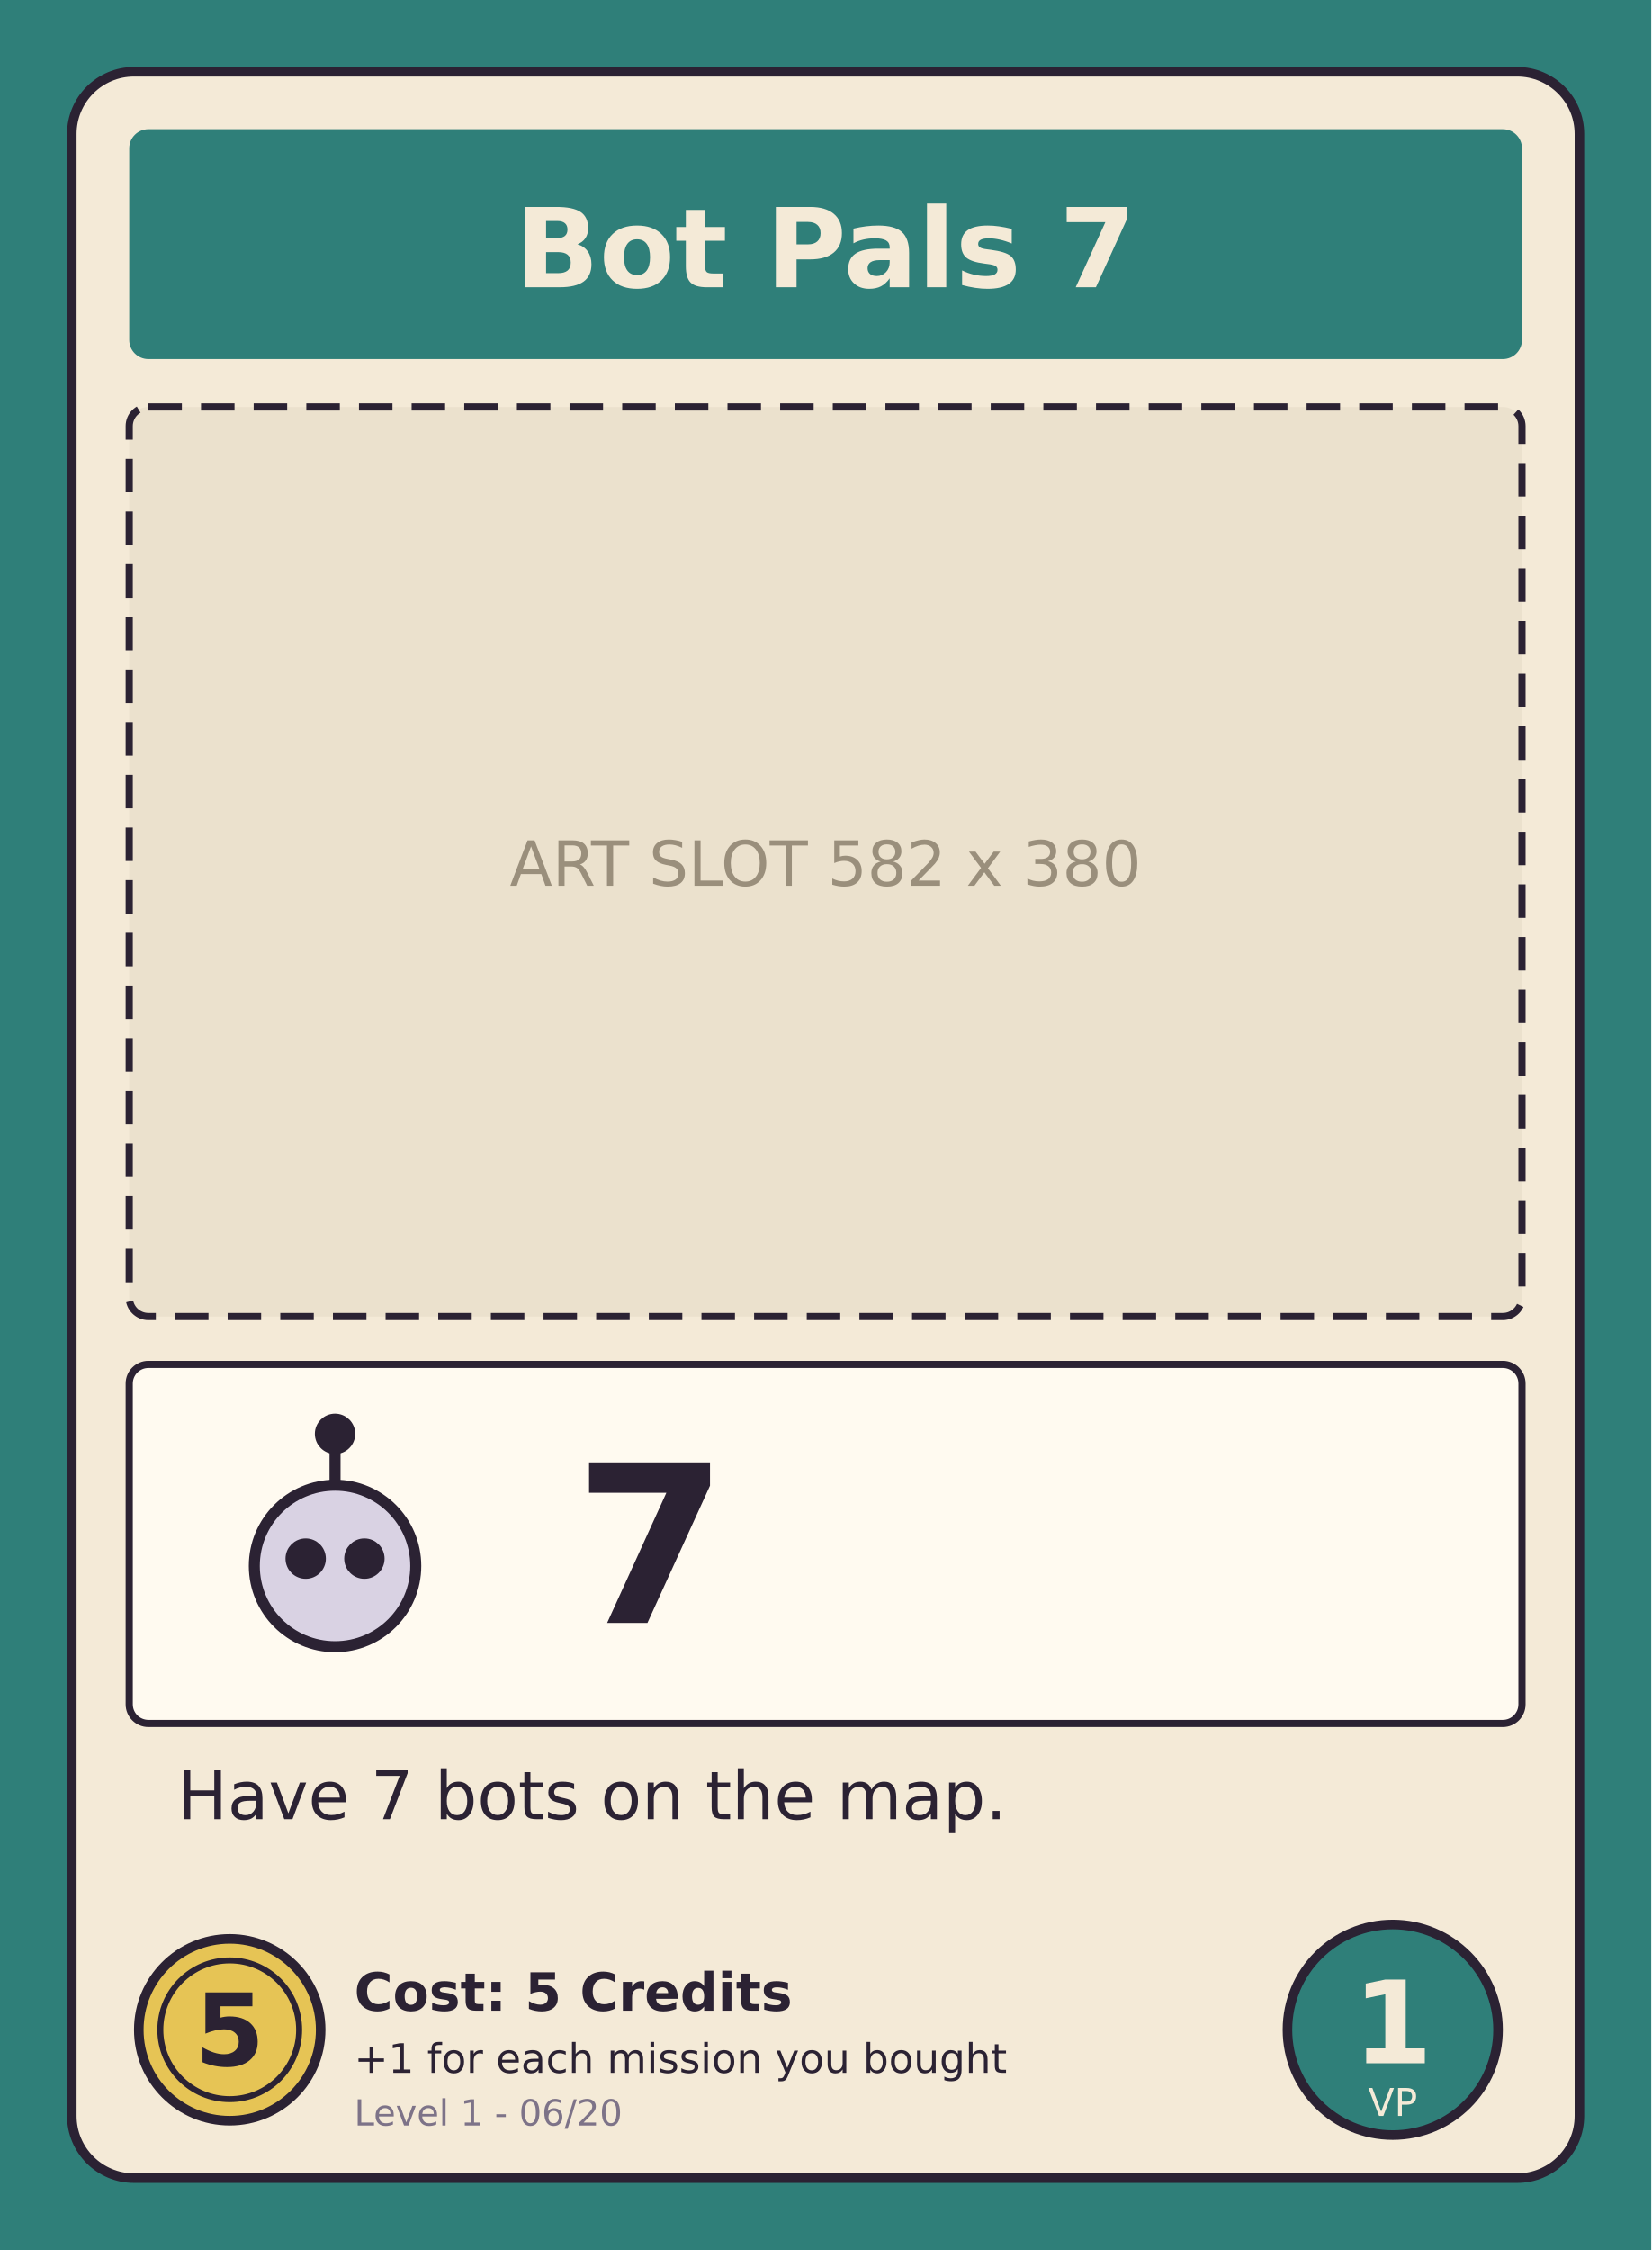
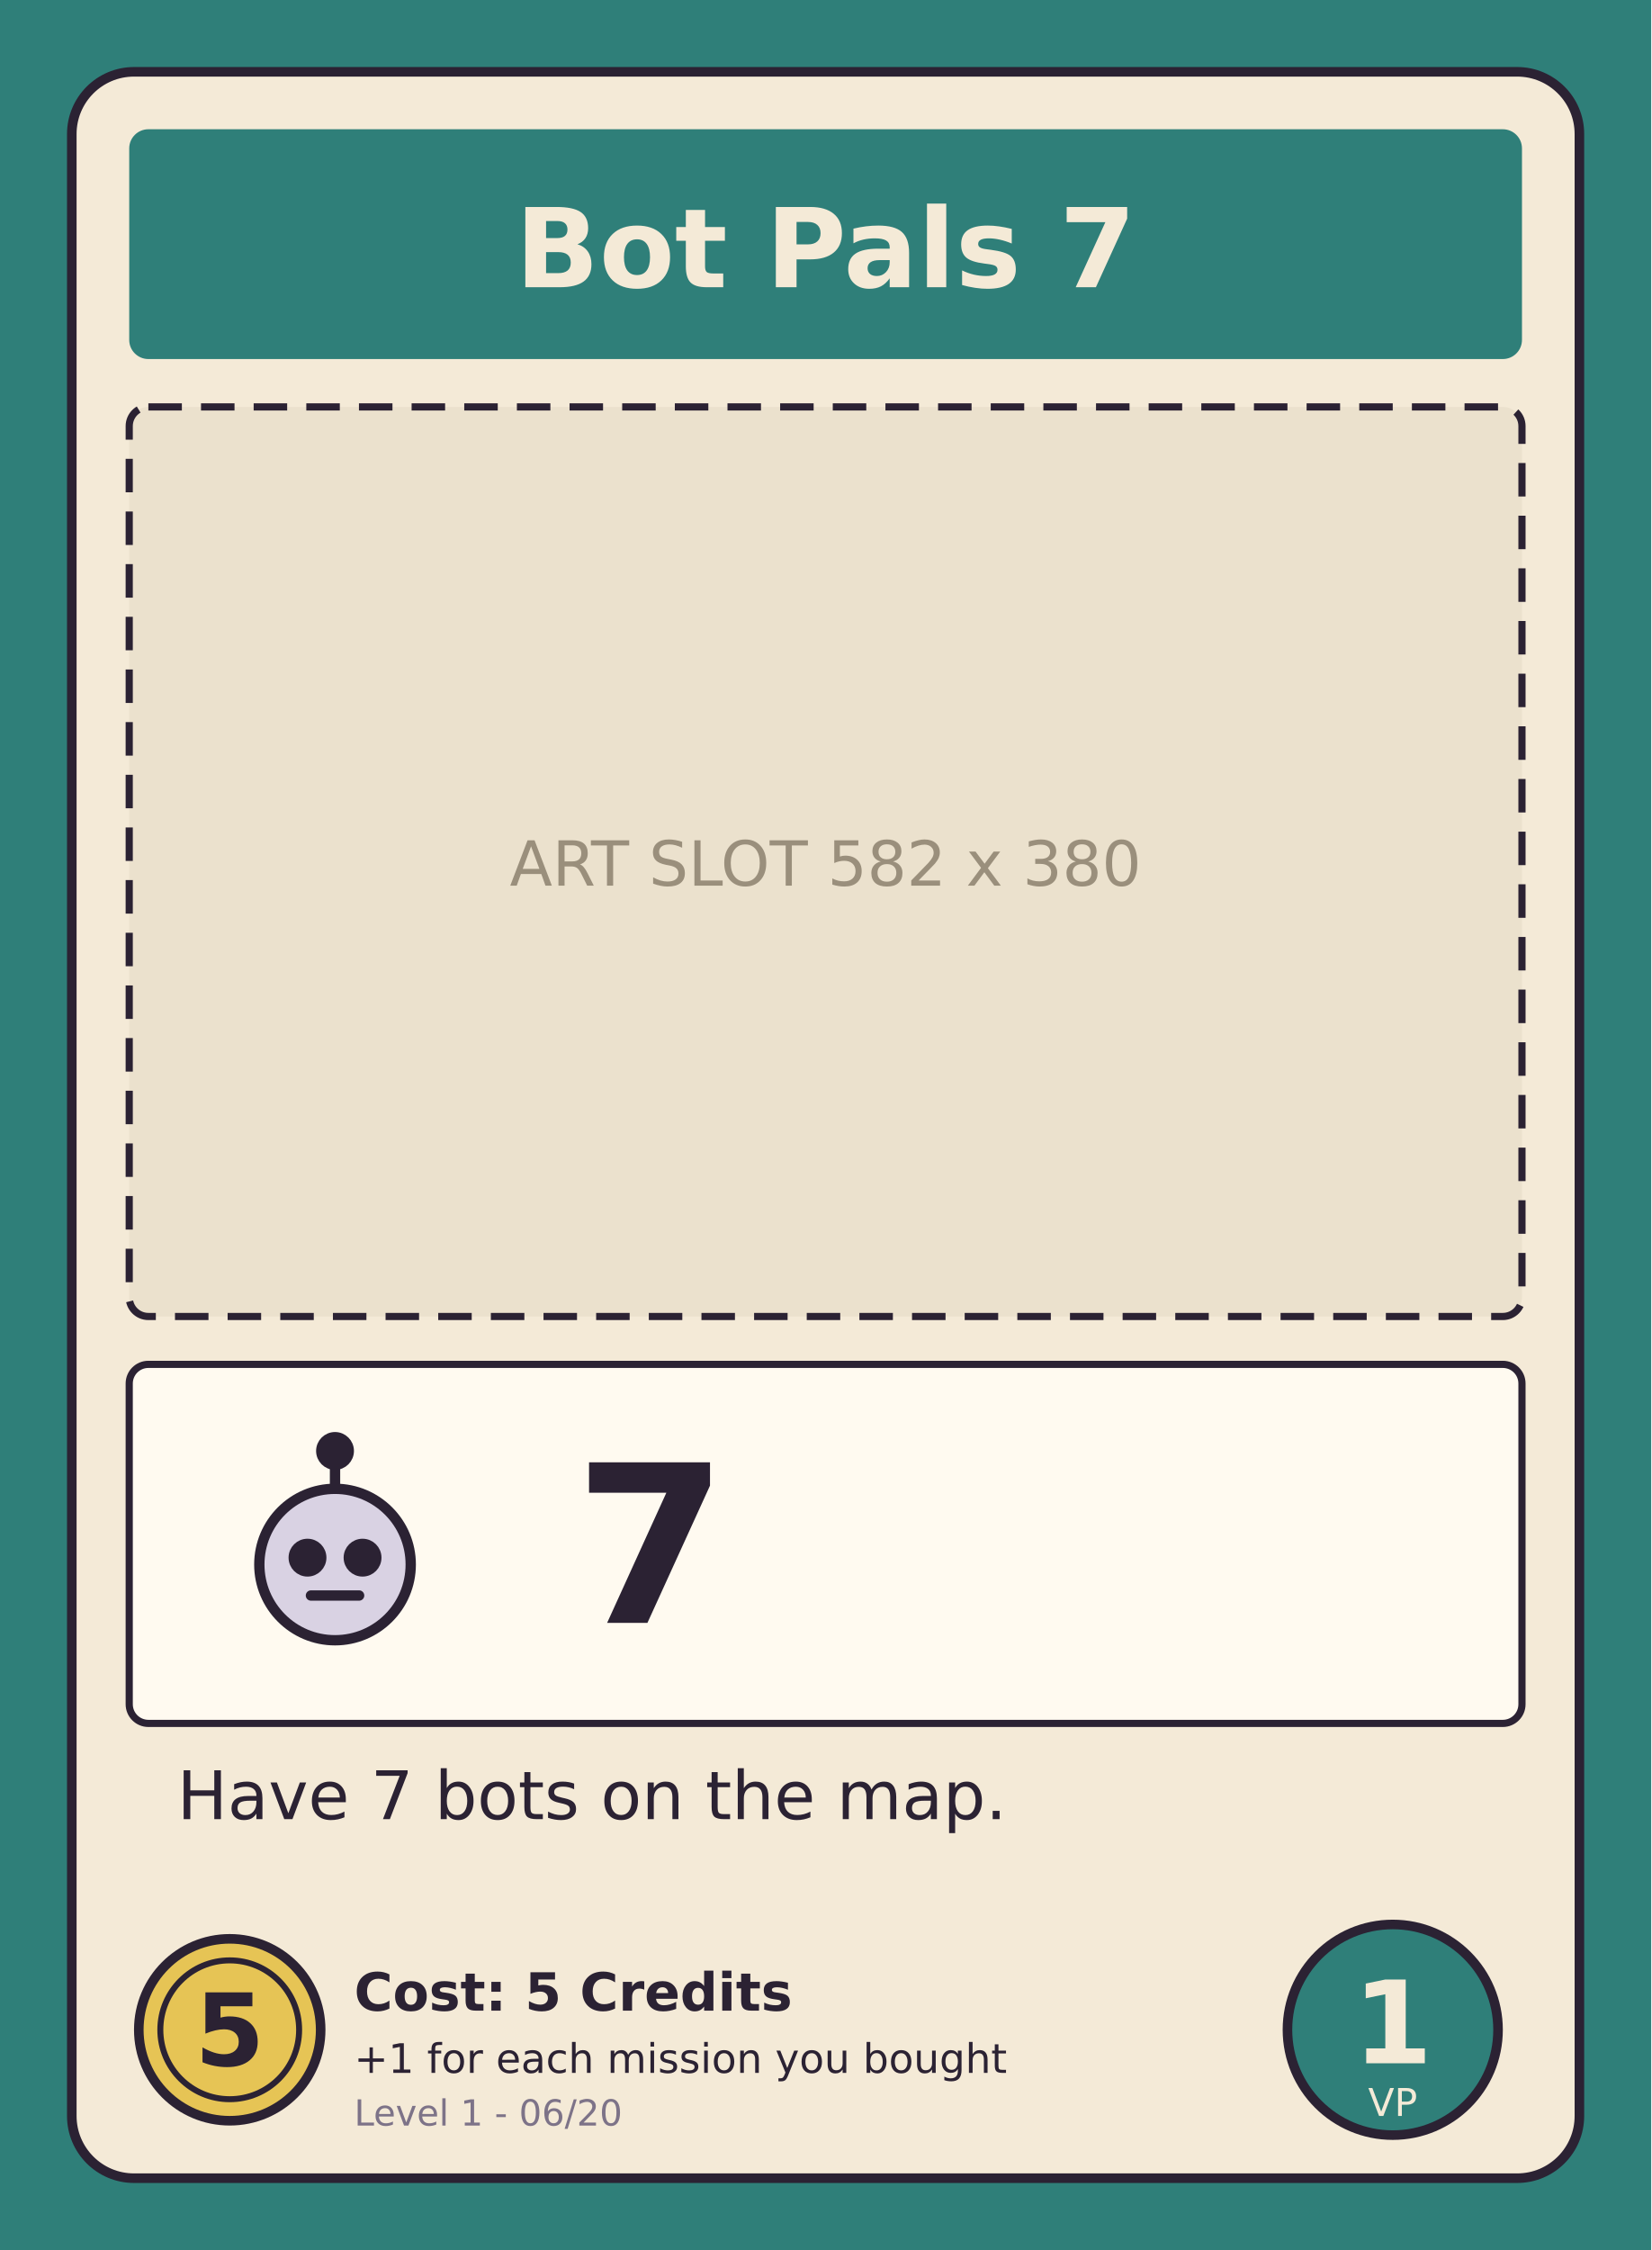
<svg xmlns="http://www.w3.org/2000/svg" viewBox="0 0 690 940" width="69.0mm" height="94.0mm" font-family="DejaVu Sans, Arial, sans-serif">
  <rect id="bleed" x="0" y="0" width="690" height="940" fill="#2f7f79" />
  <rect id="trim" x="30" y="30" width="630" height="880" rx="26" fill="#f4ead7" stroke="#2b2233" stroke-width="4" />
  <rect x="54" y="54" width="582" height="96" rx="8" fill="#2f7f79" />
  <text x="345.0" y="120" text-anchor="middle" font-size="46" font-weight="bold" fill="#f4ead7">Bot Pals 7</text>
  <g id="art-slot">
    <rect x="54" y="170" width="582" height="380" rx="8" fill="#ebe1cd" stroke="#2b2233" stroke-width="3" stroke-dasharray="14 8" />
    <text class="placeholder" x="345.0" y="370" text-anchor="middle" font-size="26" fill="#9a8f7c">ART SLOT 582 x 380</text>
  </g>
  <rect x="54" y="570" width="582" height="150" rx="8" fill="#fffaf0" stroke="#2b2233" stroke-width="3" />
-   <g transform="translate(140,645) scale(1.533333)" stroke="#2b2233" stroke-width="3" stroke-linejoin="round" fill="none">
-     <circle cx="0" cy="6" r="22" fill="#d9d2e3" />
-     <line x1="0" y1="-16" x2="0" y2="-28" />
-     <circle cx="0" cy="-30" r="4" fill="#2b2233" />
+   <g transform="translate(140.0,645.0) scale(1.438)" stroke="#2b2233" stroke-width="3" stroke-linejoin="round" stroke-linecap="round" fill="none">
+     <circle cy="6" r="22" fill="#d9d2e3" />
+     <path d="M0 -16 V-24" />
+     <circle cy="-27" r="4" fill="#2b2233" />
    <circle cx="-8" cy="4" r="4" fill="#2b2233" />
    <circle cx="8" cy="4" r="4" fill="#2b2233" />
+     <path d="M-7 15 H7" fill="none" />
  </g>
  <text x="240" y="678" font-size="92" font-weight="bold" fill="#2b2233">7</text>
  <text x="74" y="760" font-size="28" fill="#2b2233">Have 7 bots on the map.</text>
  <g id="cost">
    <circle cx="96" cy="848" r="38" fill="#e6c455" stroke="#2b2233" stroke-width="4" />
    <circle cx="96" cy="848" r="29" fill="none" stroke="#2b2233" stroke-width="2.5" />
    <text x="96" y="863" text-anchor="middle" font-size="42" font-weight="bold" fill="#2b2233">5</text>
  </g>
  <text x="148" y="840" font-size="22" font-weight="bold" fill="#2b2233">Cost: 5 Credits</text>
  <text x="148" y="866" font-size="17" fill="#2b2233">+1 for each mission you bought</text>
  <text x="148" y="888" font-size="15" fill="#7d7388">Level 1  -  06/20</text>
  <circle cx="582" cy="848" r="44" fill="#2f7f79" stroke="#2b2233" stroke-width="4" />
  <text x="582" y="862" text-anchor="middle" font-size="48" font-weight="bold" fill="#f4ead7">1</text>
  <text x="582" y="884" text-anchor="middle" font-size="16" fill="#f4ead7">VP</text>
</svg>
